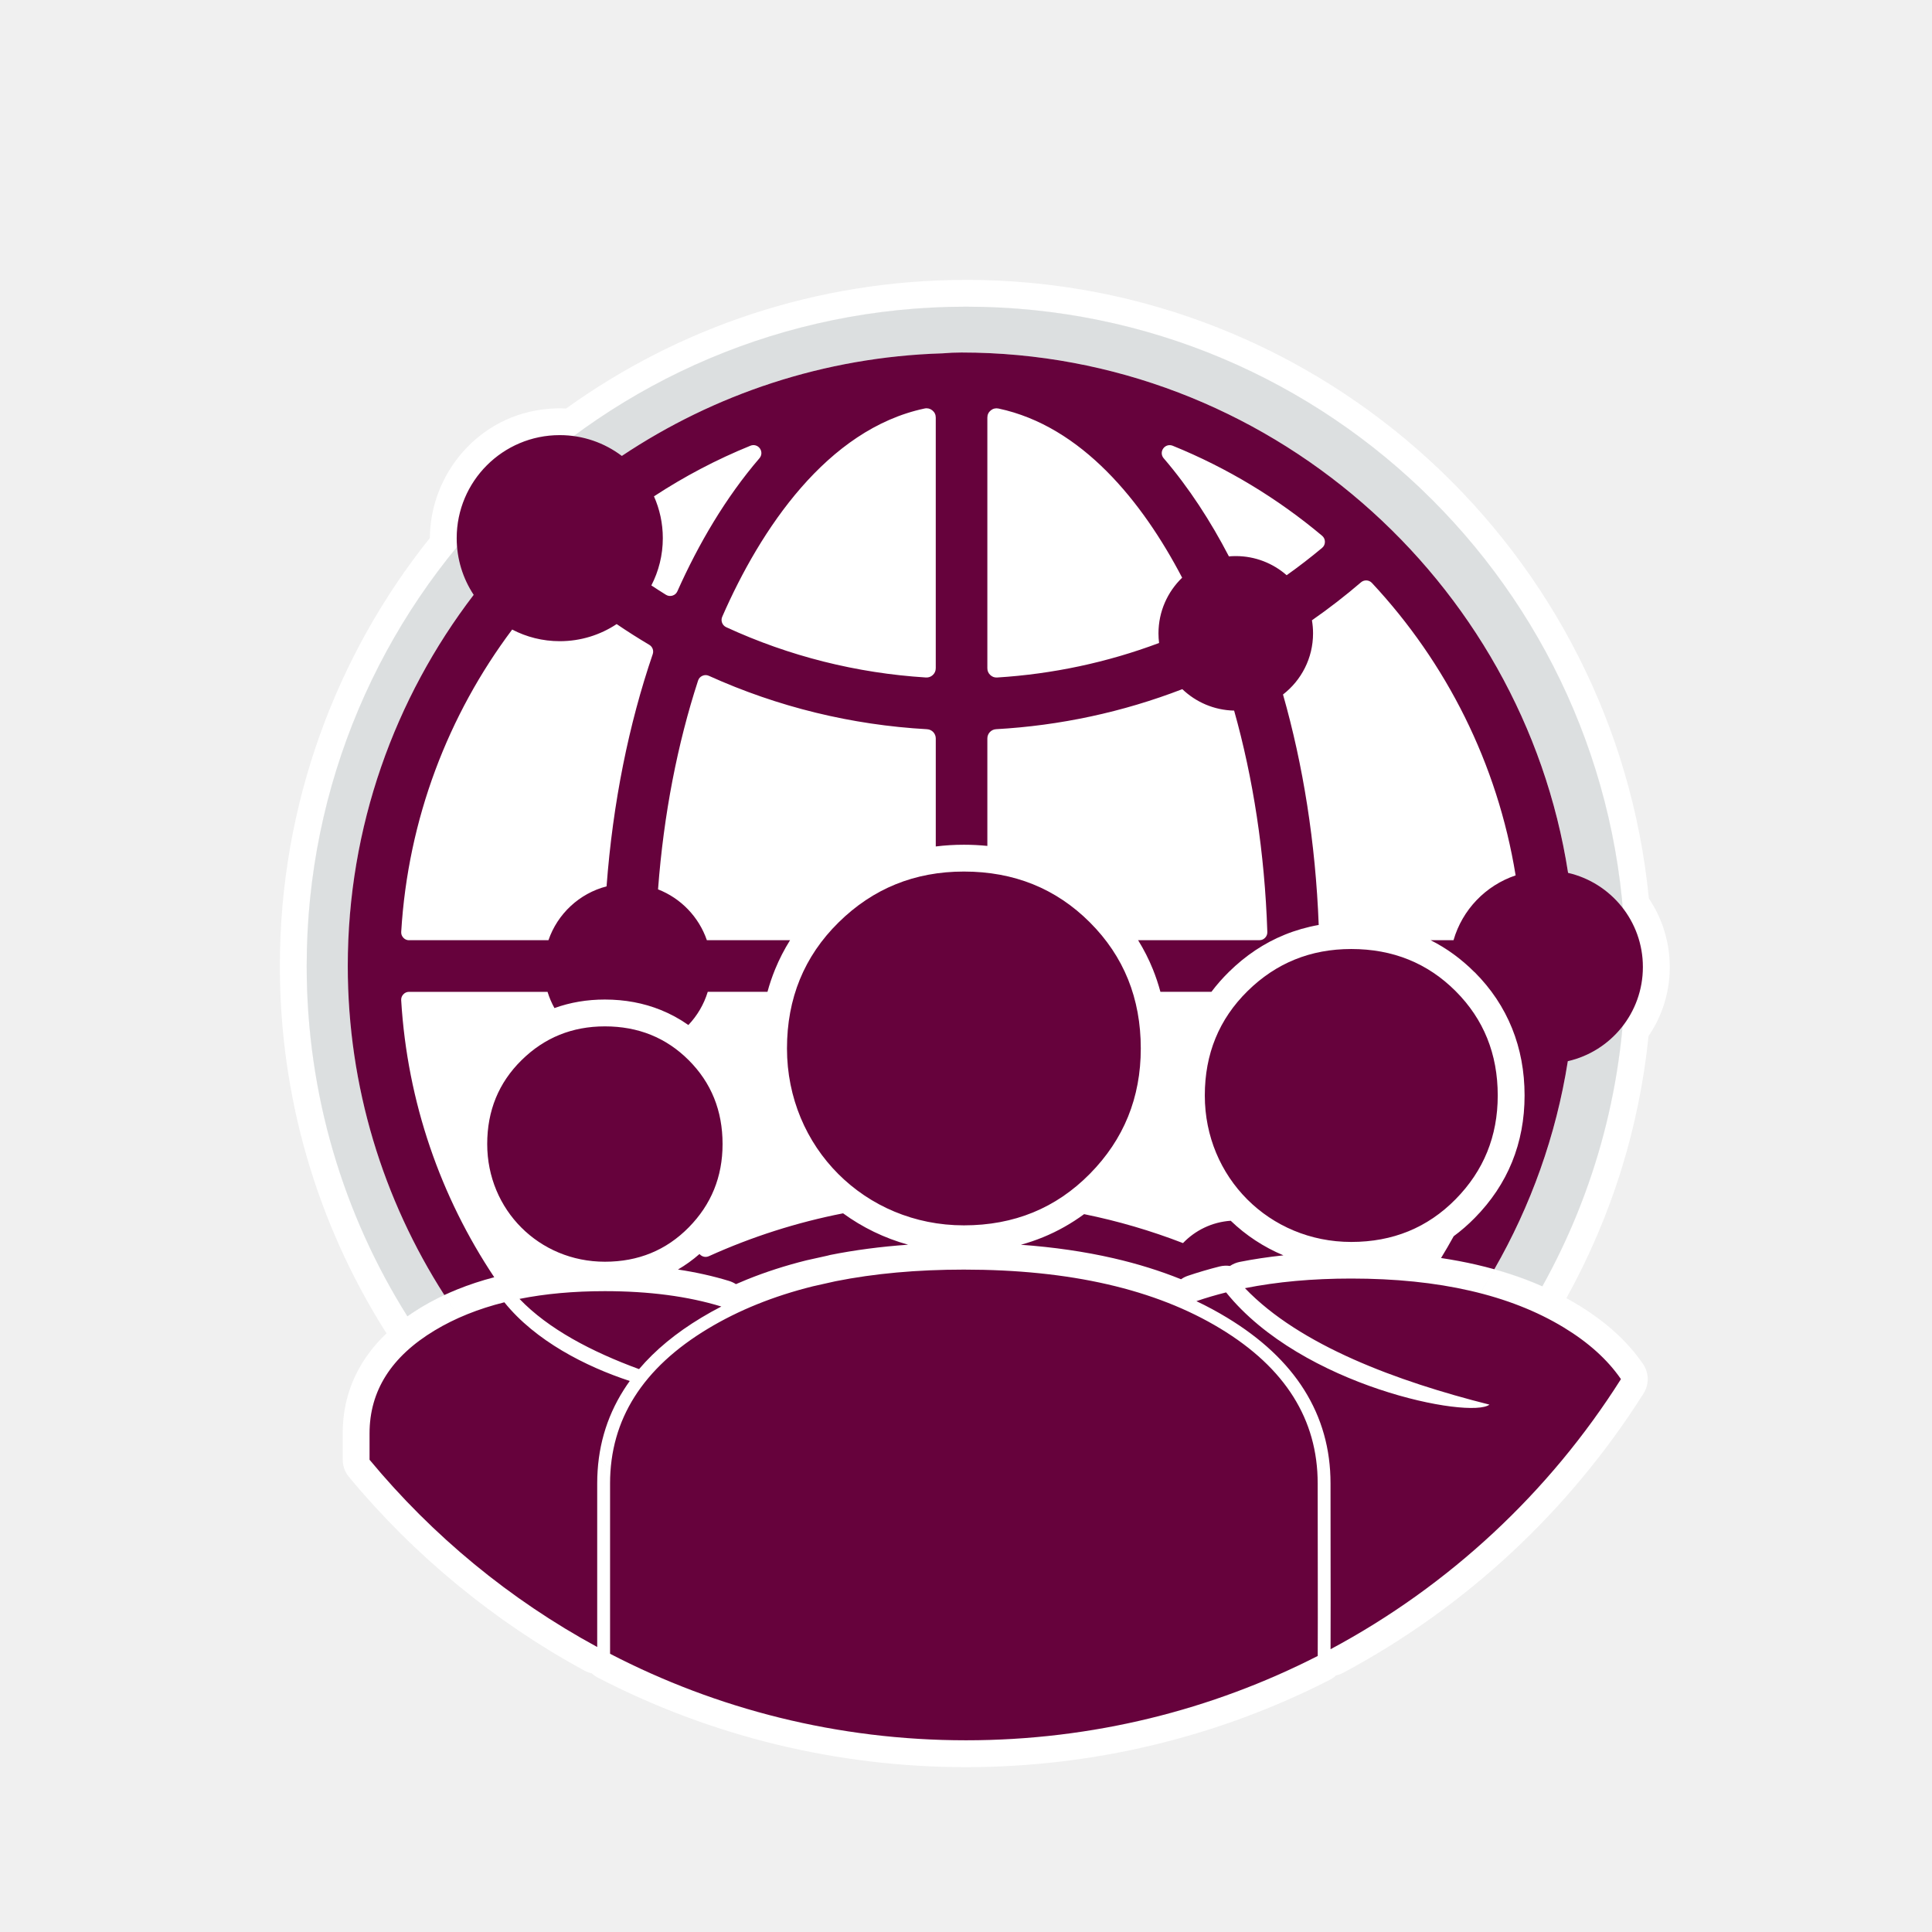
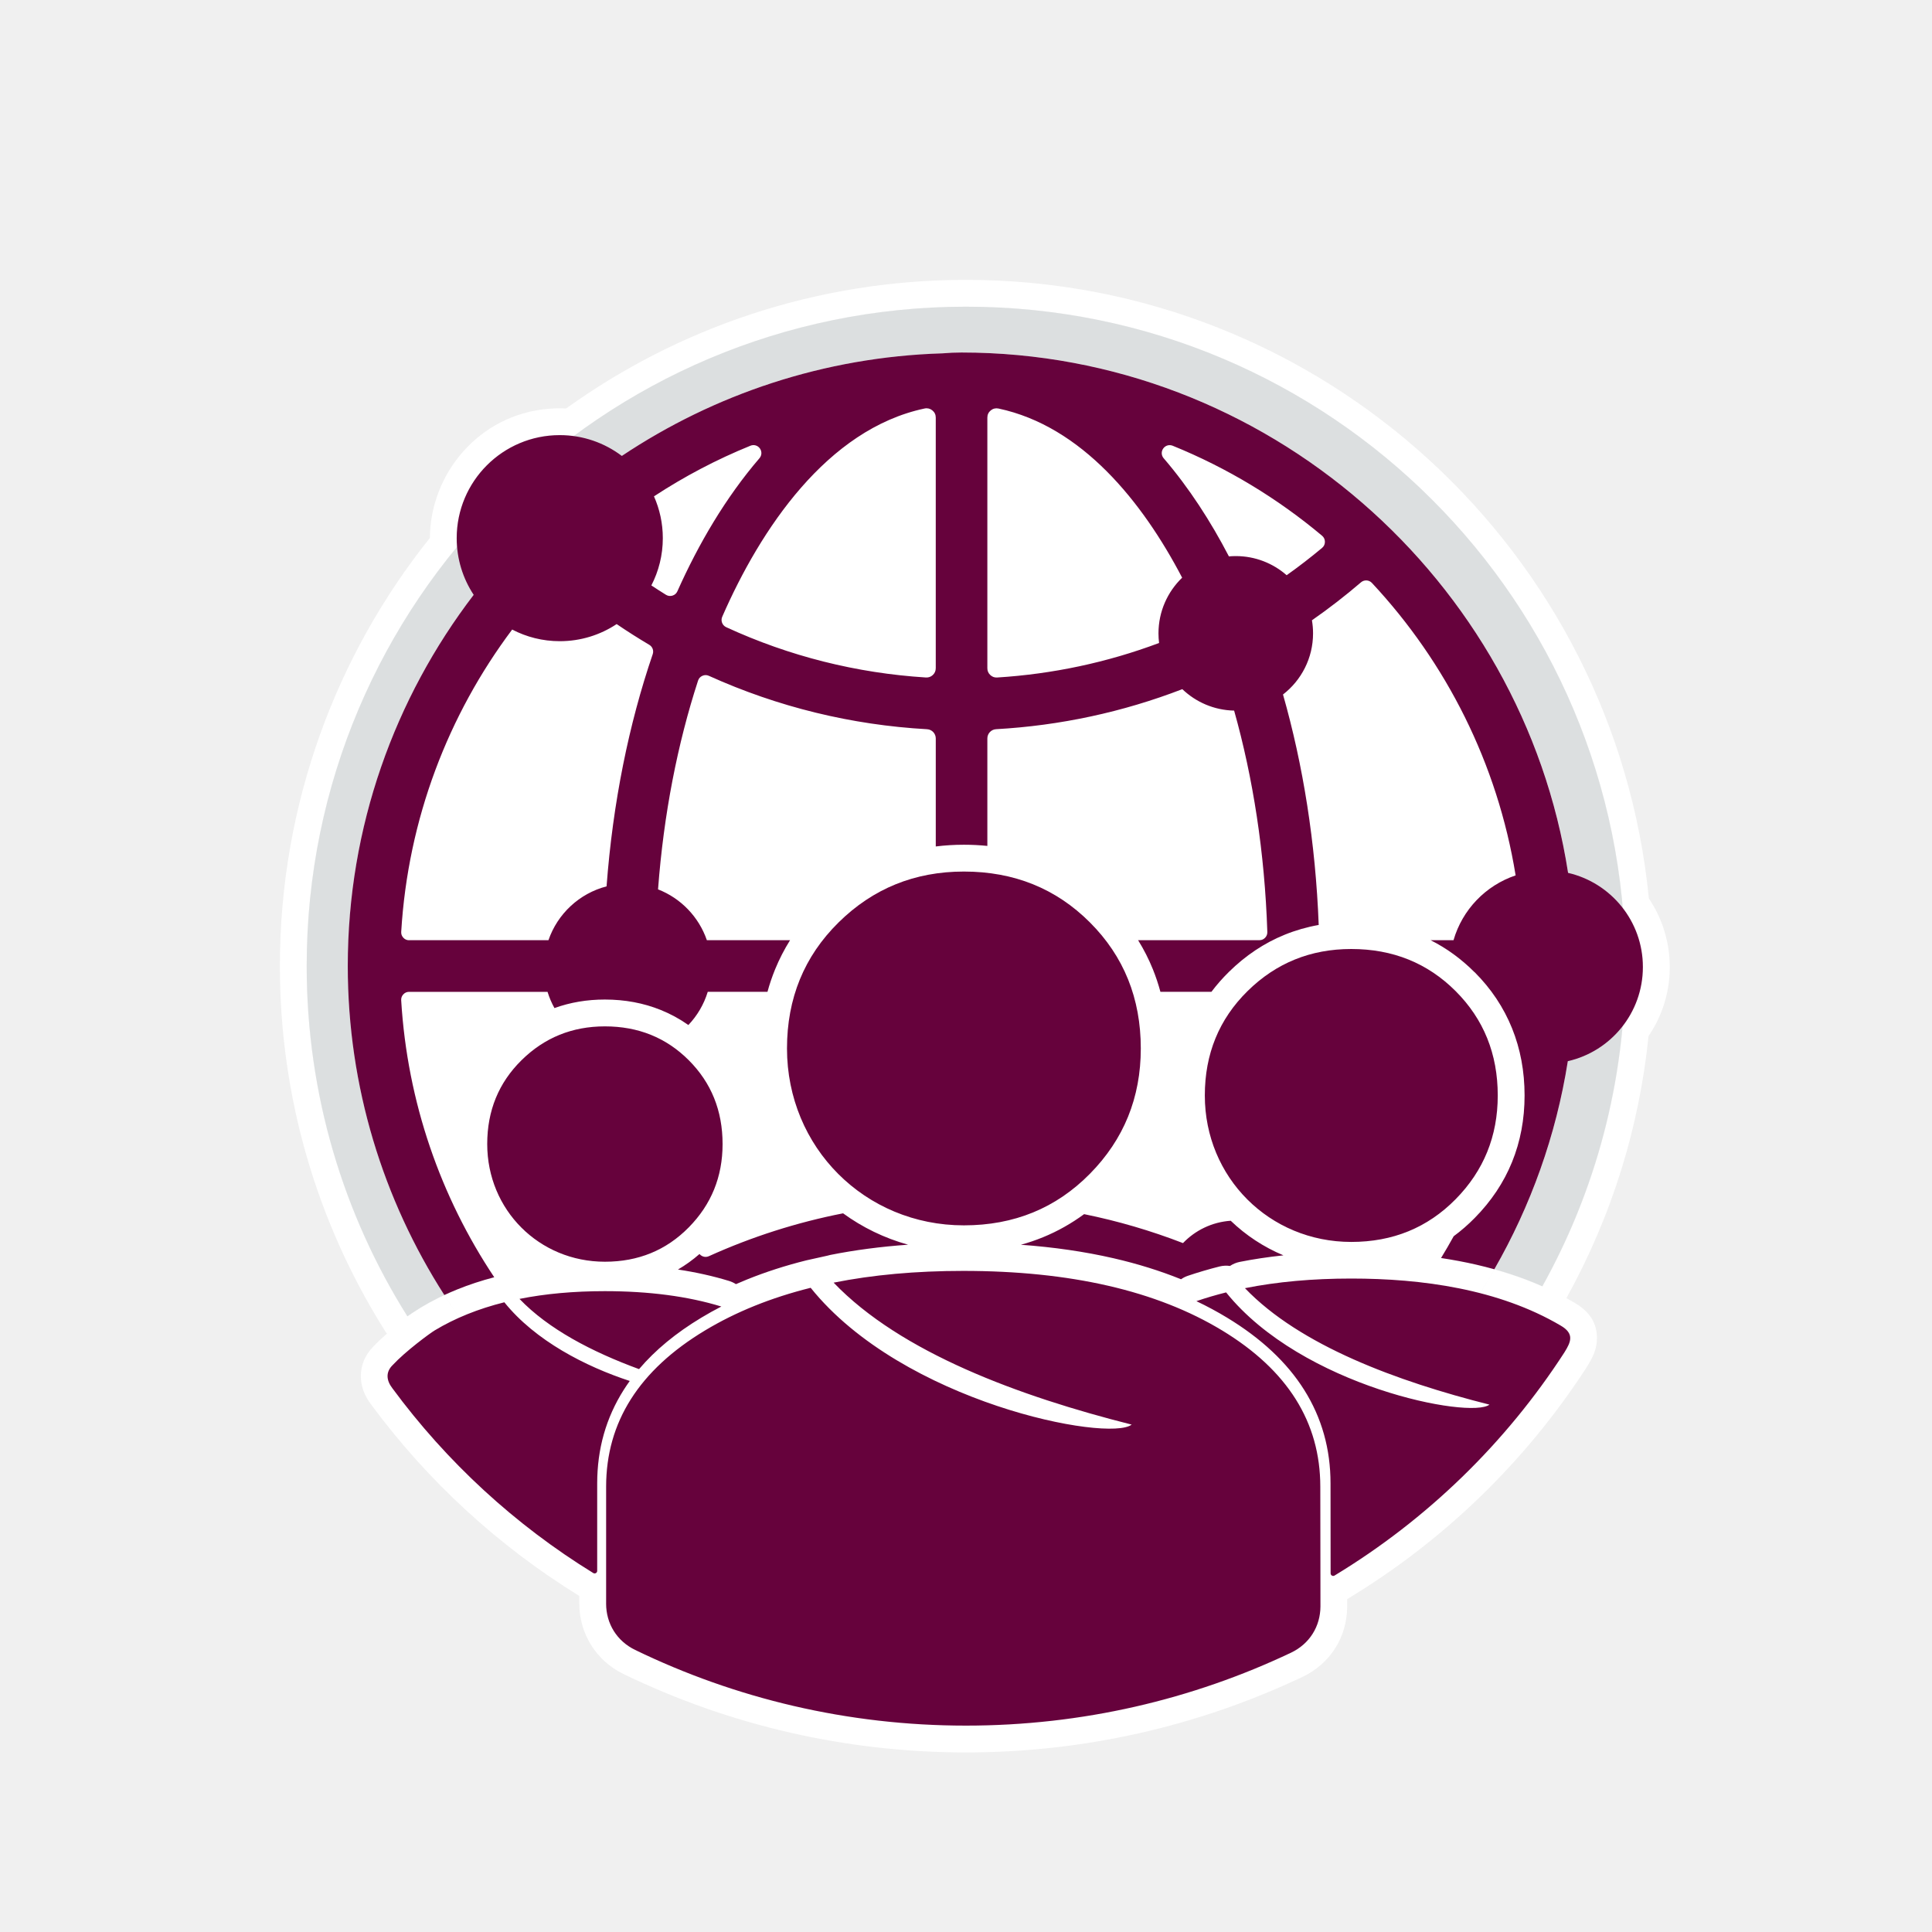
<svg xmlns="http://www.w3.org/2000/svg" xml:space="preserve" width="1.5in" height="1.5in" version="1.1" style="shape-rendering:geometricPrecision; text-rendering:geometricPrecision; image-rendering:optimizeQuality; fill-rule:evenodd; clip-rule:evenodd" viewBox="0 0 1500 1500">
  <defs>
    <style type="text/css">
   
    .fil0 {fill:none}
    .fil2 {fill:#DCDFE0}
    .fil1 {fill:white}
    .fil4 {fill:#66023C;fill-rule:nonzero}
    .fil5 {fill:#66023C;fill-rule:nonzero}
    .fil3 {fill:white;fill-rule:nonzero}
   
  </style>
  </defs>
  <g id="Layer_x0020_1">
    <circle id="Sizer" class="fil0" cx="750" cy="750" r="625" />
    <g>
-       <path class="fil1" d="M750 238.11c267.53,0 487.12,205.23 509.93,466.83 9.8,12.67 15.63,28.57 15.63,45.83 0,17.35 -5.89,33.33 -15.79,46.04 -6.61,72.76 -28.45,141.11 -62.3,201.87 -12,-5.29 -24.45,-9.66 -37.24,-13.22 -3.59,6.26 -7.33,12.44 -11.19,18.52 24.38,6.26 46.03,15.13 64.95,26.59 19.3,11.69 34.13,25.09 44.5,40.17 -55.59,87.94 -133.35,160.46 -225.44,209.7 0.09,-24.48 0.06,-50.67 0.02,-69.52l-0.05 -59.25c0,-7.09 -0.48,-14 -1.44,-20.74 -3.05,2.29 -6.13,4.54 -9.23,6.76 0.46,4.57 0.69,9.23 0.69,13.98 0,59.2 0.2,93.26 0.03,134.02 -81.94,41.85 -174.75,65.46 -273.07,65.46 -99.64,0 -193.6,-24.26 -276.35,-67.17l0 -132.31c0,-3.91 0.16,-7.76 0.47,-11.56 -3.14,-2.2 -6.25,-4.44 -9.33,-6.72 -0.75,5.96 -1.12,12.05 -1.12,18.28l0 127.04c-67.87,-36.83 -127.84,-86.37 -176.76,-145.39l0 -20.48c0,-32.99 16.87,-59.65 50.63,-79.94 6.06,-3.65 12.45,-6.97 19.18,-9.96 -4.04,-5.74 -7.96,-11.57 -11.76,-17.5 -10.06,4.7 -19.69,10.19 -28.66,16.53 -49.52,-78.8 -78.19,-172.04 -78.19,-271.98 0,-123.59 43.8,-236.94 116.72,-325.4 -3.57,-43.8 30.06,-86.78 79.78,-86.78 3.67,0 7.28,0.25 10.81,0.72 85.11,-63.11 190.49,-100.43 304.58,-100.43z" />
-       <path id="_1" class="fil1" d="M750 217.28c138.51,0 264.74,52.97 359.55,139.76 94.31,86.34 157.45,206.1 170.61,340.46 4.63,6.89 8.39,14.41 11.11,22.39 3.33,9.76 5.14,20.16 5.14,30.9 0,10.85 -1.82,21.32 -5.18,31.1 -2.74,7.98 -6.57,15.56 -11.33,22.56 -3.6,35.42 -10.65,69.77 -20.81,102.69 -10.89,35.27 -25.35,69 -42.95,100.75 2.91,1.6 5.78,3.25 8.61,4.96 10.97,6.65 20.56,13.68 28.77,21.08 8.56,7.73 15.93,16.07 22.08,25.02 4.87,7.05 4.78,16.05 0.49,22.87 -0.01,0.02 -0.02,0.04 -0.04,0.06 -0.01,0.02 -0.03,0.04 -0.04,0.06 -28.81,45.55 -63.33,87.07 -102.52,123.53 -39.09,36.37 -82.99,67.81 -130.66,93.3 -1.77,0.94 -3.61,1.6 -5.48,2 -1.57,1.5 -3.38,2.74 -5.36,3.69 -42.87,21.84 -88.63,38.88 -136.55,50.36 -46.88,11.24 -95.59,17.19 -145.44,17.19 -50.56,0 -99.9,-6.11 -147.29,-17.63 -48.76,-11.85 -95.2,-29.41 -138.58,-51.9 -1.77,-0.91 -3.36,-2.05 -4.74,-3.35 -2.19,-0.46 -4.26,-1.26 -6.14,-2.35 -34.61,-18.82 -67.42,-41.02 -98.01,-66.18 -30.85,-25.37 -59.11,-53.51 -84.36,-83.98 -3.22,-3.88 -4.78,-8.59 -4.78,-13.27l-0.03 0 0 -20.48c0,-20.44 5.31,-39.05 15.92,-55.8 4.94,-7.81 11.01,-15.12 18.19,-21.93 -0.31,-0.38 -0.61,-0.77 -0.89,-1.17 -0.41,-0.59 -0.79,-1.19 -1.13,-1.8 -25.99,-41.54 -46.41,-86.83 -60.21,-134.83 -13.46,-46.81 -20.67,-96.24 -20.67,-147.31 0,-62.94 11.01,-123.51 31.22,-179.85 19.99,-55.74 49,-107.16 85.24,-152.5 0.14,-24.54 9.42,-48.35 25.45,-66.63 16.26,-18.56 39.41,-31.43 66.92,-33.67 2.92,-0.24 5.76,-0.36 8.5,-0.36 1.41,0 3.06,0.06 4.91,0.15 43.49,-31.25 91.8,-56.1 143.54,-73.16 52.55,-17.32 108.67,-26.7 166.94,-26.7zm447.48 781.42c-12,-5.29 -24.45,-9.66 -37.24,-13.22 -3.59,6.26 -7.33,12.44 -11.19,18.52 24.38,6.26 46.03,15.13 64.95,26.59 19.3,11.69 34.13,25.09 44.5,40.17 -55.59,87.94 -133.35,160.46 -225.44,209.7 0.09,-24.48 0.06,-50.67 0.02,-69.52l-0.05 -59.25c0,-7.09 -0.48,-14 -1.44,-20.74 -3.05,2.29 -6.13,4.54 -9.23,6.76 0.46,4.57 0.69,9.23 0.69,13.98 0,59.2 0.2,93.26 0.03,134.02 -81.94,41.85 -174.75,65.46 -273.07,65.46 -99.64,0 -193.6,-24.26 -276.35,-67.17l0 -132.31c0,-3.91 0.16,-7.76 0.47,-11.56 -3.14,-2.2 -6.25,-4.44 -9.33,-6.72 -0.75,5.96 -1.12,12.05 -1.12,18.28l0 127.04c-67.87,-36.83 -127.84,-86.37 -176.76,-145.39l0 -20.48c0,-32.99 16.87,-59.65 50.63,-79.94 6.06,-3.65 12.45,-6.97 19.18,-9.96 -4.04,-5.74 -7.96,-11.57 -11.76,-17.5 -10.06,4.7 -19.69,10.19 -28.66,16.53 -49.52,-78.8 -78.19,-172.04 -78.19,-271.98 0,-123.59 43.8,-236.94 116.72,-325.4 -3.57,-43.8 30.06,-86.78 79.78,-86.78 3.67,0 7.28,0.25 10.81,0.72 85.11,-63.11 190.49,-100.43 304.58,-100.43 267.53,0 487.12,205.23 509.93,466.83 9.8,12.67 15.63,28.57 15.63,45.83 0,17.35 -5.89,33.33 -15.79,46.04 -6.61,72.76 -28.45,141.11 -62.3,201.87z" />
+       <path class="fil1" d="M750 238.11c267.53,0 487.12,205.23 509.93,466.83 9.8,12.67 15.63,28.57 15.63,45.83 0,17.35 -5.89,33.33 -15.79,46.04 -6.61,72.76 -28.45,141.11 -62.3,201.87 -12,-5.29 -24.45,-9.66 -37.24,-13.22 -3.59,6.26 -7.33,12.44 -11.19,18.52 22.01,5.65 43.22,13.78 62.57,25.17 10.83,6.28 8.16,12.58 3.02,20.8 -45.55,70.42 -106.69,129.8 -178.51,173.31 -0.63,0.38 -1.37,0.39 -2.02,0.03 -0.65,-0.37 -1.02,-1 -1.02,-1.74l-0.07 -69.87c0,-7.09 -0.48,-14 -1.44,-20.74 -2.52,1.89 -5.06,3.76 -7.61,5.61 0.74,5.75 1.11,11.65 1.11,17.68 0,53.04 0.19,70.77 0.12,92.91 -0.05,15.78 -8.61,29.26 -22.86,36.02 -76.5,36.28 -162.04,56.61 -252.33,56.61 -92.07,0 -179.2,-21.12 -256.85,-58.75 -14.13,-6.85 -22.56,-20.3 -22.56,-36l0 -90.78c0,-5.43 0.3,-10.75 0.91,-15.96 -2.25,-1.6 -4.49,-3.22 -6.71,-4.87 -0.75,5.96 -1.12,12.05 -1.12,18.28l0 67.93c0,0.74 -0.37,1.38 -1.02,1.75 -0.65,0.36 -1.39,0.35 -2.02,-0.04 -60.82,-37.42 -113.85,-86.29 -156.07,-143.59 -4.53,-5.92 -5.3,-12.43 0.35,-17.89 9.79,-10.59 28.76,-24.59 32.64,-26.92 6.06,-3.65 12.45,-6.97 19.18,-9.96 -4.04,-5.74 -7.96,-11.57 -11.76,-17.5 -10.06,4.7 -19.69,10.19 -28.66,16.53 -49.52,-78.8 -78.19,-172.04 -78.19,-271.98 0,-123.59 43.8,-236.94 116.72,-325.4 -3.57,-43.8 30.06,-86.78 79.78,-86.78 3.67,0 7.28,0.25 10.81,0.72 85.11,-63.11 190.49,-100.43 304.58,-100.43z" />
+       <path id="_1" class="fil1" d="M750 217.28c138.51,0 264.74,52.97 359.55,139.76 94.31,86.34 157.45,206.1 170.61,340.46 4.63,6.89 8.39,14.41 11.11,22.39 3.33,9.76 5.14,20.16 5.14,30.9 0,10.85 -1.82,21.32 -5.18,31.1 -2.74,7.98 -6.57,15.56 -11.33,22.56 -3.6,35.42 -10.65,69.77 -20.81,102.69 -10.88,35.26 -25.34,68.98 -42.94,100.72 1.98,1.08 3.94,2.2 5.88,3.34l0.01 -0.02c12.84,7.44 17.7,16.55 17.83,27.41 0.11,8.64 -3.24,15.31 -7.65,22.35 -0.06,0.1 -0.13,0.2 -0.19,0.3l0.03 0.02c-23.63,36.54 -51.3,70.2 -82.35,100.35 -30.98,30.08 -65.46,56.74 -102.77,79.35l0.02 0.04c-0.33,0.2 -0.66,0.39 -1,0.57 -0,1.84 -0.01,3.68 -0.01,5.56 -0.04,12.01 -3.31,23.13 -9.28,32.54 -6,9.44 -14.67,17.16 -25.46,22.28 -40.1,19.02 -82.68,33.82 -127.13,43.79 -43.33,9.72 -88.21,14.85 -134.07,14.85 -46.81,0 -92.54,-5.33 -136.59,-15.4 -45.22,-10.34 -88.52,-25.71 -129.29,-45.46 -10.6,-5.13 -19.16,-12.89 -25.12,-22.41 -5.98,-9.54 -9.24,-20.6 -9.24,-32.31l0 -5.98c-0.01,-0 -0.02,-0.01 -0.02,-0.02l-0.02 0.04c-31.42,-19.33 -60.93,-41.7 -88.09,-66.7 -27.07,-24.9 -51.77,-52.42 -73.69,-82.15 -5.07,-6.67 -7.94,-14.28 -7.78,-22.41 0.16,-8.04 3.13,-15.59 9.55,-22.16 3.02,-3.26 6.77,-6.78 10.72,-10.23 -0.4,-0.46 -0.78,-0.95 -1.13,-1.46 -0.41,-0.59 -0.79,-1.19 -1.13,-1.8 -25.99,-41.54 -46.41,-86.83 -60.21,-134.83 -13.46,-46.81 -20.67,-96.24 -20.67,-147.31 0,-62.94 11.01,-123.51 31.22,-179.85 19.99,-55.74 49,-107.16 85.24,-152.5 0.14,-24.54 9.42,-48.35 25.45,-66.63 16.26,-18.56 39.41,-31.43 66.92,-33.67 2.92,-0.24 5.76,-0.36 8.5,-0.36 1.41,0 3.06,0.06 4.91,0.15 43.49,-31.25 91.8,-56.1 143.54,-73.16 52.55,-17.32 108.67,-26.7 166.94,-26.7zm447.48 781.42c-12,-5.29 -24.45,-9.66 -37.24,-13.22 -3.59,6.26 -7.33,12.44 -11.19,18.52 22.01,5.65 43.22,13.78 62.57,25.17 10.83,6.28 8.16,12.58 3.02,20.8 -45.55,70.42 -106.69,129.8 -178.51,173.31 -0.63,0.38 -1.37,0.39 -2.02,0.03 -0.65,-0.37 -1.02,-1 -1.02,-1.74l-0.07 -69.87c0,-7.09 -0.48,-14 -1.44,-20.74 -2.52,1.89 -5.06,3.76 -7.61,5.61 0.74,5.75 1.11,11.65 1.11,17.68 0,53.04 0.19,70.77 0.12,92.91 -0.05,15.78 -8.61,29.26 -22.86,36.02 -76.5,36.28 -162.04,56.61 -252.33,56.61 -92.07,0 -179.2,-21.12 -256.85,-58.75 -14.13,-6.85 -22.56,-20.3 -22.56,-36l0 -90.78c0,-5.43 0.3,-10.75 0.91,-15.96 -2.25,-1.6 -4.49,-3.22 -6.71,-4.87 -0.75,5.96 -1.12,12.05 -1.12,18.28l0 67.93c0,0.74 -0.37,1.38 -1.02,1.75 -0.65,0.36 -1.39,0.35 -2.02,-0.04 -60.82,-37.42 -113.85,-86.29 -156.07,-143.59 -4.53,-5.92 -5.3,-12.43 0.35,-17.89 9.79,-10.59 28.76,-24.59 32.64,-26.92 6.06,-3.65 12.45,-6.97 19.18,-9.96 -4.04,-5.74 -7.96,-11.57 -11.76,-17.5 -10.06,4.7 -19.69,10.19 -28.66,16.53 -49.52,-78.8 -78.19,-172.04 -78.19,-271.98 0,-123.59 43.8,-236.94 116.72,-325.4 -3.57,-43.8 30.06,-86.78 79.78,-86.78 3.67,0 7.28,0.25 10.81,0.72 85.11,-63.11 190.49,-100.43 304.58,-100.43 267.53,0 487.12,205.23 509.93,466.83 9.8,12.67 15.63,28.57 15.63,45.83 0,17.35 -5.89,33.33 -15.79,46.04 -6.61,72.76 -28.45,141.11 -62.3,201.87z" />
    </g>
    <path id="Disc" class="fil2" d="M1261.89 750c0,-282.71 -229.18,-511.89 -511.89,-511.89 -282.71,0 -511.89,229.18 -511.89,511.89 0,99.94 28.67,193.17 78.19,271.98 2.98,-2.1 6.09,-4.15 9.33,-6.13l1.17 -0.76c8.71,-5.24 18.16,-9.93 28.34,-14.04 9.89,-3.99 20.39,-7.37 31.47,-10.14 2.13,-0.52 4.32,-0.7 6.49,-0.54 1.95,-1.1 4.03,-1.87 6.17,-2.29l-0.01 -0.05c4.52,-0.9 9.22,-1.71 14.11,-2.43 -8.53,-4.89 -16.33,-10.88 -23.23,-17.78l-0.08 -0.08c-20.23,-20.24 -32.61,-48.25 -32.61,-79.5 0,-15.5 2.76,-30.01 8.28,-43.51 5.55,-13.55 13.76,-25.7 24.63,-36.41 10.87,-10.71 22.97,-18.78 36.25,-24.17 13.33,-5.41 27.67,-8.11 43.03,-8.11 15.54,0 30.02,2.71 43.42,8.11 13.48,5.44 25.6,13.53 36.32,24.25l0.08 0.08c10.72,10.73 18.82,22.85 24.26,36.33 5.41,13.4 8.12,27.88 8.12,43.43 0,15.35 -2.71,29.71 -8.12,43.03 -5.39,13.29 -13.46,25.38 -24.18,36.25 -7.12,7.22 -14.84,13.27 -23.16,18.13 14.04,2.11 27.27,5.07 39.68,8.87 1.93,0.59 3.71,1.43 5.32,2.48 2.88,-1.26 5.79,-2.49 8.74,-3.68 14.43,-5.82 29.74,-10.76 45.91,-14.79l16.34 -3.63c0.72,-0.23 1.47,-0.42 2.23,-0.57 19.03,-3.8 39.17,-6.45 60.43,-7.96 -26.53,-7.35 -50.11,-21.33 -68.9,-40.12 -28.51,-28.51 -45.96,-68.04 -45.96,-112.21 0,-22.02 3.88,-42.51 11.63,-61.47 7.78,-19.01 19.35,-36.09 34.69,-51.21 15.34,-15.13 32.39,-26.5 51.1,-34.09 18.75,-7.61 39.01,-11.42 60.75,-11.42 22.06,0 42.52,3.81 61.38,11.42 18.91,7.63 35.96,19.03 51.12,34.17l0.08 0.08c15.16,15.17 26.56,32.22 34.19,51.13 7.61,18.86 11.42,39.33 11.42,61.39 0,21.75 -3.81,42 -11.43,60.76 -7.6,18.72 -18.97,35.75 -34.1,51.09 -15.11,15.34 -32.19,26.91 -51.2,34.69 -5.59,2.29 -11.32,4.24 -17.19,5.85 25.59,1.84 49.58,5.33 71.96,10.48 18.58,4.27 36.04,9.7 52.37,16.3 1.58,-1.11 3.35,-2.02 5.27,-2.67 3.76,-1.29 7.81,-2.57 12.14,-3.84 4.47,-1.32 8.65,-2.46 12.56,-3.43 2.65,-0.64 5.38,-0.76 8.04,-0.38 2.22,-1.5 4.77,-2.59 7.56,-3.15 10.55,-2.11 21.86,-3.81 33.92,-5.1 -16.15,-6.74 -30.62,-16.52 -42.76,-28.66 -24.26,-24.26 -39.1,-57.88 -39.1,-95.44 0,-18.67 3.3,-36.09 9.91,-52.24 6.63,-16.2 16.48,-30.75 29.52,-43.61 13.05,-12.85 27.55,-22.53 43.47,-28.99 15.96,-6.48 33.17,-9.72 51.64,-9.72 18.71,0 36.09,3.24 52.15,9.72 16.14,6.51 30.65,16.21 43.52,29.07l0.04 0.04 0.04 -0.04c12.83,12.83 22.53,27.37 29.09,43.61 6.48,16.06 9.72,33.45 9.72,52.15 0,18.46 -3.24,35.69 -9.72,51.64 -6.47,15.93 -16.14,30.43 -29.01,43.47 -12.51,12.7 -26.63,22.37 -42.32,28.98 15.23,1.67 29.74,4.09 43.53,7.26 18.42,4.23 35.53,9.83 51.33,16.8 41.01,-73.63 64.41,-158.43 64.41,-248.69z" />
    <path id="Circle" class="fil3" d="M1223.05 750c0,261.8 -214.66,476.31 -476.52,476.31 -261.88,0 -476.49,-214.5 -476.49,-476.31 0,-256.56 205.52,-467.79 461.59,-475.67 0.11,0 0.23,0 0.34,-0.02 4.82,-0.41 9.68,-0.63 14.57,-0.63 261.48,0 476.52,214.89 476.52,476.31l0 -0.01z" />
    <path id="Globe" class="fil4" d="M1217.25 823.91c-9.14,57.9 -28.85,112.42 -57.05,161.54 -4.6,-1.28 -9.28,-2.47 -14.05,-3.57 -8.81,-2.03 -17.92,-3.74 -27.32,-5.16 3.39,-5.56 6.66,-11.19 9.81,-16.91 5.71,-4.2 11.15,-8.93 16.31,-14.17 12.87,-13.05 22.54,-27.54 29.01,-43.47 6.48,-15.96 9.72,-33.18 9.72,-51.64 0,-18.7 -3.24,-36.09 -9.72,-52.15 -6.56,-16.24 -16.26,-30.78 -29.09,-43.61l-0.04 0.04 -0.04 -0.04c-10.3,-10.3 -21.66,-18.57 -34.06,-24.8l17.78 0c6.82,-23.67 24.98,-42.53 48.22,-50.32 -14.12,-87.02 -54.01,-165.41 -111.57,-227.06 -2.25,-2.42 -6.01,-2.62 -8.52,-0.46l-0 0.01c-12.17,10.43 -24.87,20.27 -38.05,29.45 0.56,3.3 0.86,6.68 0.86,10.13 0,19.33 -9.14,36.52 -23.33,47.49 15.56,54.52 25.29,115.01 27.72,178.92 -9.13,1.62 -17.92,4.14 -26.35,7.56 -15.93,6.46 -30.43,16.14 -43.47,28.99 -4.94,4.87 -9.43,9.99 -13.46,15.35l-39.62 0c-1.6,-5.94 -3.54,-11.74 -5.81,-17.39 -3.18,-7.89 -7.02,-15.44 -11.51,-22.68l94.17 0c1.74,0 3.22,-0.63 4.43,-1.88 1.2,-1.25 1.79,-2.76 1.73,-4.5 -2.02,-61.6 -11.09,-119.72 -25.78,-171.87 -15.6,-0.33 -29.73,-6.61 -40.22,-16.65 -46.27,17.85 -95.02,28.3 -144.59,31.08 -3.81,0.21 -6.78,3.36 -6.78,7.17l0 0.02 0 83.43c-5.95,-0.6 -12.03,-0.91 -18.23,-0.91 -7.45,0 -14.72,0.45 -21.82,1.34l0 -83.86c0,-3.82 -2.97,-6.96 -6.78,-7.17 -58.51,-3.27 -115.86,-17.24 -169.37,-41.45 -1.65,-0.75 -3.37,-0.76 -5.04,-0.02 -1.65,0.74 -2.81,2 -3.37,3.73 -15.89,48.8 -26.68,103.59 -31.07,162.08 17.74,6.91 31.7,21.4 37.91,39.48l64.58 0c-4.51,7.2 -8.37,14.72 -11.59,22.58 -2.33,5.69 -4.3,11.51 -5.93,17.47l-46.37 0c-2.97,9.77 -8.19,18.57 -15.04,25.79 -6.7,-4.72 -13.85,-8.61 -21.42,-11.67 -13.41,-5.41 -27.88,-8.11 -43.42,-8.11 -13.87,0 -26.93,2.21 -39.14,6.63 -2.21,-3.97 -4.02,-8.19 -5.37,-12.61l-107.48 0c-1.76,0 -3.28,0.65 -4.48,1.94 -1.2,1.28 -1.77,2.83 -1.67,4.6 4.77,79.26 30.71,152.8 72.25,215.05 -10.02,2.62 -19.57,5.76 -28.61,9.41 -3.47,1.4 -6.85,2.87 -10.15,4.4 -47.4,-73.95 -74.96,-161.66 -74.96,-255.45 0,-108.03 36.44,-208.02 97.76,-288.18 -8.33,-12.62 -13.19,-27.75 -13.19,-44 0,-44.19 35.81,-80 80,-80 18.1,0 34.8,6.02 48.2,16.15 71.68,-47.83 156.99,-76.81 248.81,-79.64 0.11,0 0.23,0 0.34,-0.02 4.82,-0.41 9.68,-0.63 14.57,-0.63 236.91,0 435.7,176.41 470.96,404.01 33.27,7.68 58.07,37.48 58.07,73.08 0,35.69 -24.93,65.55 -58.32,73.13zm-709.51 -438.56c4.41,9.92 6.87,20.91 6.87,32.47 0,13.23 -3.22,25.71 -8.9,36.7 3.74,2.48 7.51,4.9 11.33,7.27 1.57,0.96 3.3,1.19 5.06,0.65 1.77,-0.54 3.07,-1.69 3.82,-3.38 16.41,-36.74 37.39,-72.62 63.72,-103.29 1.88,-2.18 2,-5.27 0.33,-7.61 -1.68,-2.34 -4.66,-3.19 -7.33,-2.11 -26.34,10.7 -51.4,23.91 -74.89,39.31zm-28.98 99.19c-12.65,8.39 -27.83,13.28 -44.15,13.28 -13.33,0 -25.91,-3.27 -36.96,-9.04 -49.63,66.17 -80.87,146.93 -86.15,234.69 -0.11,1.76 0.46,3.31 1.67,4.6 1.2,1.29 2.72,1.94 4.48,1.94l0 -0.03 108.17 0c7.02,-20.47 23.98,-36.33 45.12,-41.81 4.88,-65.15 17.36,-126.19 35.83,-180.26 0.95,-2.79 -0.15,-5.78 -2.69,-7.29 -8.62,-5.11 -17.06,-10.47 -25.32,-16.09zm480.68 -52.8c15.14,0 28.96,5.61 39.52,14.86 9.45,-6.71 18.62,-13.79 27.5,-21.21 1.44,-1.21 2.2,-2.83 2.2,-4.72 0,-1.89 -0.77,-3.52 -2.2,-4.73 -34.52,-28.95 -73.59,-52.66 -115.98,-69.87 -2.67,-1.07 -5.64,-0.23 -7.33,2.11 -1.68,2.34 -1.56,5.43 0.32,7.61l0 -0.01c19.8,23.07 36.57,49.09 50.65,76.2 1.76,-0.15 3.53,-0.24 5.32,-0.24zm-59.54 67.46c-0.3,-2.44 -0.46,-4.93 -0.46,-7.46 0,-16.98 7.05,-32.3 18.38,-43.22 -30.86,-59.06 -77.99,-117.63 -142.58,-131.34 -2.19,-0.46 -4.27,0.04 -6.01,1.44 -1.74,1.42 -2.65,3.35 -2.65,5.59l0 194.63c0,2.06 0.76,3.83 2.27,5.24 1.5,1.41 3.31,2.07 5.36,1.93 43.07,-2.69 85.37,-11.67 125.7,-26.8zm18.57 465.94c9.48,-9.9 22.52,-16.36 37.06,-17.35 11.75,11.3 25.58,20.44 40.91,26.85 -12.06,1.3 -23.37,3 -33.92,5.1 -2.79,0.56 -5.34,1.65 -7.56,3.15 -2.66,-0.39 -5.39,-0.26 -8.04,0.38 -3.91,0.98 -8.09,2.11 -12.56,3.43 -4.32,1.27 -8.37,2.56 -12.14,3.84 -1.92,0.65 -3.69,1.56 -5.27,2.67 -16.33,-6.59 -33.79,-12.02 -52.37,-16.3 -22.38,-5.14 -46.37,-8.63 -71.96,-10.48 5.86,-1.61 11.59,-3.56 17.19,-5.85 11.32,-4.63 21.94,-10.61 31.89,-17.92 26.14,5.31 51.81,12.82 76.77,22.48zm-375.39 8.48c0.59,0.72 1.36,1.3 2.27,1.7 1.67,0.74 3.37,0.72 5.03,-0.02 33.44,-15.13 68.39,-26.26 104.19,-33.28 14.98,10.92 32.01,19.24 50.46,24.36 -21.26,1.51 -41.4,4.16 -60.43,7.96 -0.76,0.15 -1.51,0.35 -2.23,0.57l-16.34 3.63c-16.17,4.03 -31.47,8.97 -45.91,14.79 -2.95,1.19 -5.86,2.42 -8.74,3.68 -1.61,-1.05 -3.39,-1.89 -5.32,-2.48 -12.41,-3.8 -25.65,-6.76 -39.68,-8.87 5.86,-3.43 11.43,-7.44 16.7,-12.04zm183.44 -454.8l0 -194.63c0,-2.24 -0.91,-4.17 -2.67,-5.59 -1.74,-1.4 -3.82,-1.91 -6.01,-1.44 -75.71,16.06 -127.47,93.81 -157.11,161.7 -1.34,3.07 0.03,6.65 3.06,8.07 48.96,22.59 101.43,35.71 155.09,39.07 2.06,0.12 3.87,-0.53 5.36,-1.93 1.5,-1.41 2.27,-3.18 2.27,-5.24l0.01 -0.01z" />
-     <path id="Stoics" class="fil5" d="M1049.11 964.24c-63.61,0 -113.7,-50.09 -113.7,-113.71 0,-32.22 11.04,-59.23 33.16,-81.03 22.11,-21.79 48.95,-32.69 80.54,-32.69 32.22,0 59.22,10.9 81.02,32.69 21.8,21.8 32.71,48.81 32.71,81.03 0,31.59 -10.91,58.44 -32.71,80.55 -21.79,22.12 -48.8,33.16 -81.02,33.16zm-762.2 169.09c48.92,59.02 108.89,108.56 176.76,145.39l0 -127.04c0,-26.69 6.86,-50.89 20.59,-72.56 1.48,-2.34 3.05,-4.65 4.69,-6.93 -34.15,-11.18 -73.28,-31.14 -97.37,-61.09 -20.26,5.05 -38.27,12.32 -54.03,21.81 -33.76,20.3 -50.63,46.95 -50.63,79.94l0 20.48zm186.74 150.65c82.74,42.91 176.7,67.17 276.35,67.17 98.32,0 191.13,-23.61 273.07,-65.46 0.17,-40.76 -0.03,-74.82 -0.03,-134.02 0,-49.59 -25.18,-89.67 -75.55,-120.17 -50.35,-30.52 -116.73,-45.78 -199.15,-45.78 -36.27,0 -69.5,3.01 -99.67,9.04l-17.68 3.96c-30.44,7.59 -57.52,18.53 -81.22,32.79 -50.75,30.51 -76.11,70.59 -76.11,120.17l0 132.31zm559.4 -3.54c92.09,-49.24 169.85,-121.76 225.44,-209.7 -10.37,-15.08 -25.2,-28.47 -44.5,-40.17 -41.69,-25.27 -96.65,-37.91 -164.88,-37.91 -30.03,0 -57.54,2.5 -82.53,7.48 42.75,44.62 118.29,72.37 189.82,90.41 -14.63,11.34 -145.61,-13.98 -204.45,-87.13 -7.97,1.99 -15.66,4.25 -23.07,6.79 8.26,3.92 16.17,8.18 23.75,12.78 26.55,16.07 46.54,34.79 59.94,56.12 13.63,21.68 20.45,45.88 20.45,72.56l0.05 59.25c0.05,18.85 0.07,45.04 -0.02,69.52zm-284.71 -329.08c-76.83,0 -137.33,-60.5 -137.33,-137.33 0,-38.92 13.34,-71.54 40.06,-97.87 26.7,-26.32 59.13,-39.49 97.28,-39.49 38.92,0 71.53,13.17 97.85,39.49 26.34,26.33 39.5,58.95 39.5,97.87 0,38.15 -13.17,70.58 -39.5,97.28 -26.32,26.72 -58.93,40.05 -97.85,40.05zm-278.71 28.24c-51.11,0 -91.36,-40.25 -91.36,-91.36 0,-25.89 8.87,-47.59 26.65,-65.11 17.76,-17.51 39.33,-26.26 64.71,-26.26 25.89,0 47.58,8.76 65.09,26.26 17.52,17.52 26.28,39.22 26.28,65.11 0,25.38 -8.76,46.95 -26.28,64.71 -17.51,17.77 -39.2,26.65 -65.09,26.65zm26.53 83.38c-36.69,-13.46 -70.39,-31.1 -92.83,-54.52 20.07,-4.01 42.17,-6.01 66.3,-6.01 34.31,0 64.45,3.98 90.41,11.93 -5.29,2.72 -10.43,5.59 -15.41,8.59 -19.77,11.88 -35.93,25.22 -48.47,40.01z" />
+     <path id="Stoics" class="fil5" d="M496.16 1062.98c-36.69,-13.46 -70.39,-31.1 -92.83,-54.52 20.07,-4.01 42.17,-6.01 66.3,-6.01 34.31,0 64.45,3.98 90.41,11.93 -5.29,2.72 -10.43,5.59 -15.41,8.59 -19.77,11.88 -35.93,25.22 -48.47,40.01zm718.48 -13.04c-45.55,70.42 -106.69,129.8 -178.51,173.31 -0.63,0.38 -1.37,0.39 -2.02,0.03 -0.65,-0.37 -1.02,-1 -1.02,-1.74l-0.07 -69.87c0,-26.68 -6.81,-50.87 -20.45,-72.56 -13.41,-21.33 -33.39,-40.04 -59.94,-56.12 -7.57,-4.59 -15.49,-8.85 -23.75,-12.78 7.41,-2.54 15.1,-4.8 23.07,-6.79 58.84,73.16 189.81,98.48 204.45,87.13 -71.53,-18.04 -147.07,-45.8 -189.82,-90.41 24.99,-4.99 52.5,-7.48 82.53,-7.48 54.78,0 114.41,8.16 162.51,36.47 10.83,6.28 8.16,12.58 3.02,20.8zm-754.02 171.36c-60.82,-37.42 -113.85,-86.29 -156.07,-143.59 -4.53,-5.92 -5.3,-12.43 0.35,-17.89 9.79,-10.59 28.76,-24.59 32.64,-26.92 15.76,-9.49 33.77,-16.76 54.03,-21.81 24.09,29.95 63.22,49.91 97.37,61.09 -1.64,2.28 -3.2,4.59 -4.69,6.93 -13.72,21.67 -20.59,45.87 -20.59,72.56l0 67.93c0,0.74 -0.37,1.38 -1.02,1.75 -0.65,0.36 -1.39,0.35 -2.02,-0.04zm9.98 23.7l0 -90.78c0,-50.05 25.6,-90.49 76.82,-121.29 23.92,-14.39 51.25,-25.43 81.98,-33.09 71.73,89.19 231.38,120.04 249.22,106.22 -87.19,-22 -179.27,-55.83 -231.39,-110.22 30.46,-6.08 63.99,-9.12 100.6,-9.12 83.18,0 150.17,15.41 200.99,46.21 50.83,30.8 76.25,71.24 76.25,121.29 0,53.04 0.19,70.77 0.12,92.91 -0.05,15.78 -8.61,29.26 -22.86,36.02 -76.5,36.28 -162.04,56.61 -252.33,56.61 -92.07,0 -179.2,-21.12 -256.85,-58.75 -14.13,-6.85 -22.56,-20.3 -22.56,-36zm578.52 -280.77c-63.61,0 -113.7,-50.09 -113.7,-113.71 0,-32.22 11.04,-59.23 33.16,-81.03 22.11,-21.79 48.95,-32.69 80.54,-32.69 32.22,0 59.22,10.9 81.02,32.69 21.8,21.8 32.71,48.81 32.71,81.03 0,31.59 -10.91,58.44 -32.71,80.55 -21.79,22.12 -48.8,33.16 -81.02,33.16zm-300.77 -12.87c-76.83,0 -137.33,-60.5 -137.33,-137.33 0,-38.92 13.34,-71.54 40.06,-97.87 26.7,-26.32 59.13,-39.49 97.28,-39.49 38.92,0 71.53,13.17 97.85,39.49 26.34,26.33 39.5,58.95 39.5,97.87 0,38.15 -13.17,70.58 -39.5,97.28 -26.32,26.72 -58.93,40.05 -97.85,40.05zm-278.71 28.24c-51.11,0 -91.36,-40.25 -91.36,-91.36 0,-25.89 8.87,-47.59 26.65,-65.11 17.76,-17.51 39.33,-26.26 64.71,-26.26 25.89,0 47.58,8.76 65.09,26.26 17.52,17.52 26.28,39.22 26.28,65.11 0,25.38 -8.76,46.95 -26.28,64.71 -17.51,17.77 -39.2,26.65 -65.09,26.65z" />
  </g>
</svg>
